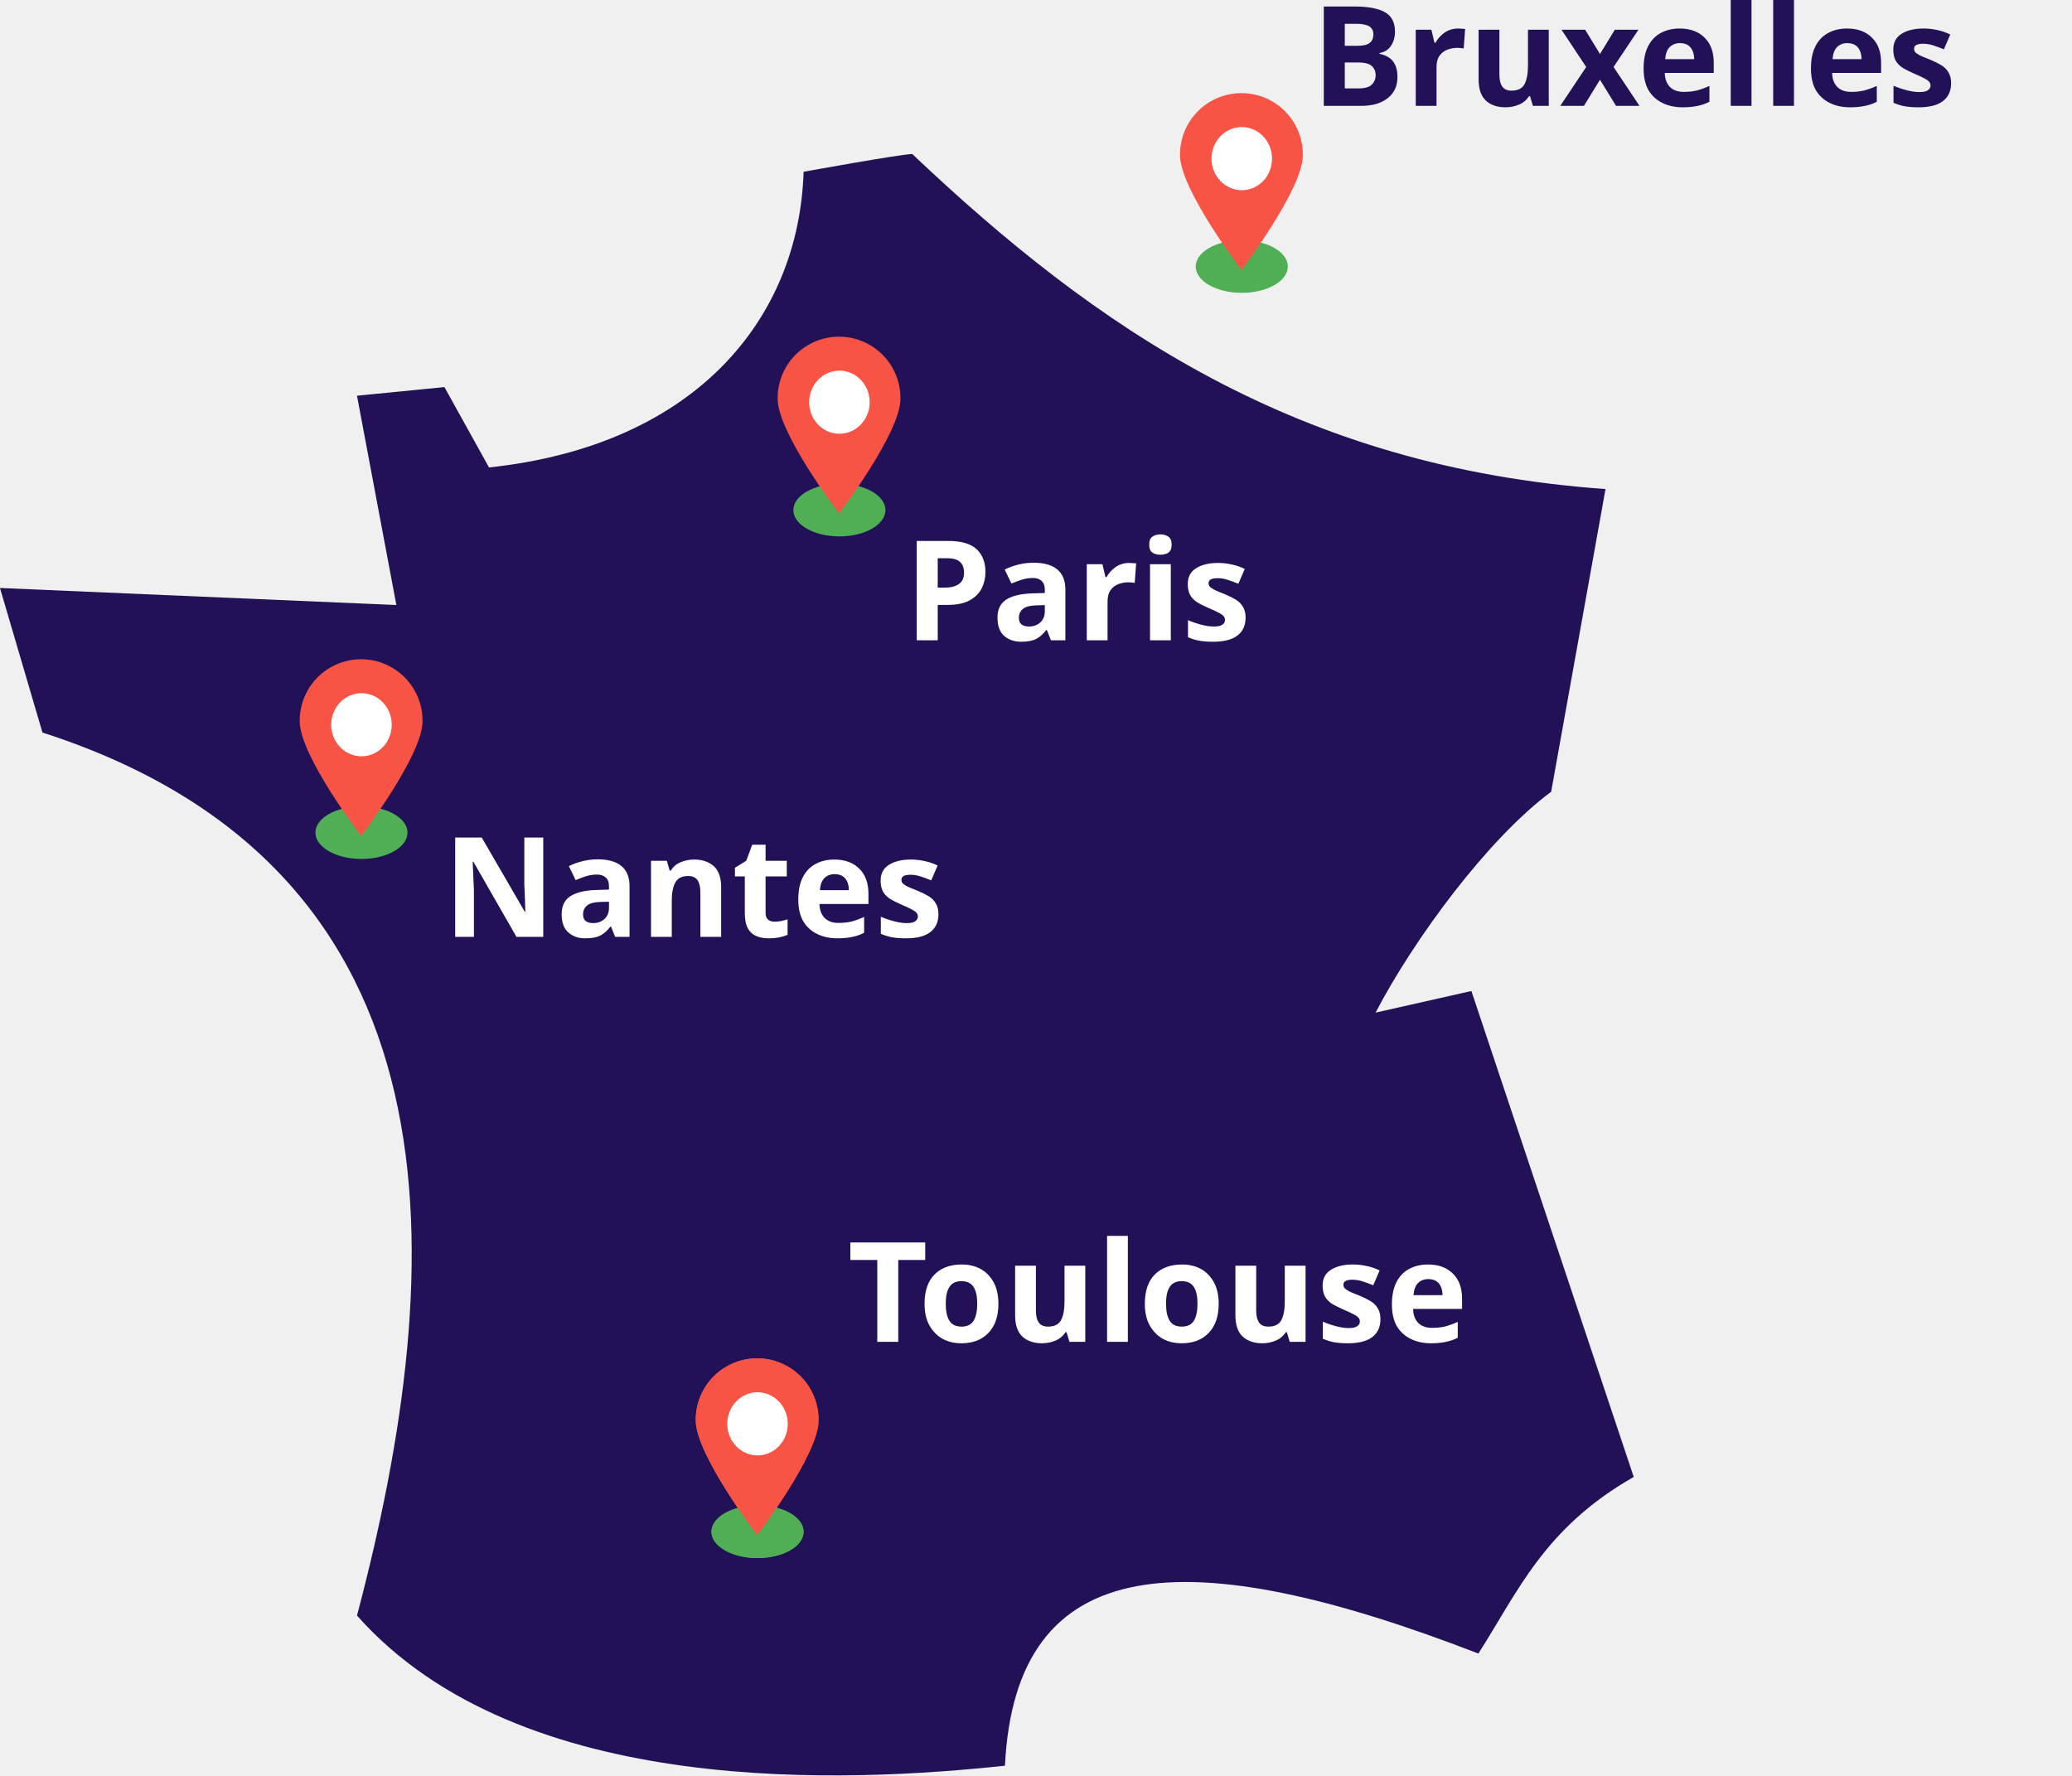
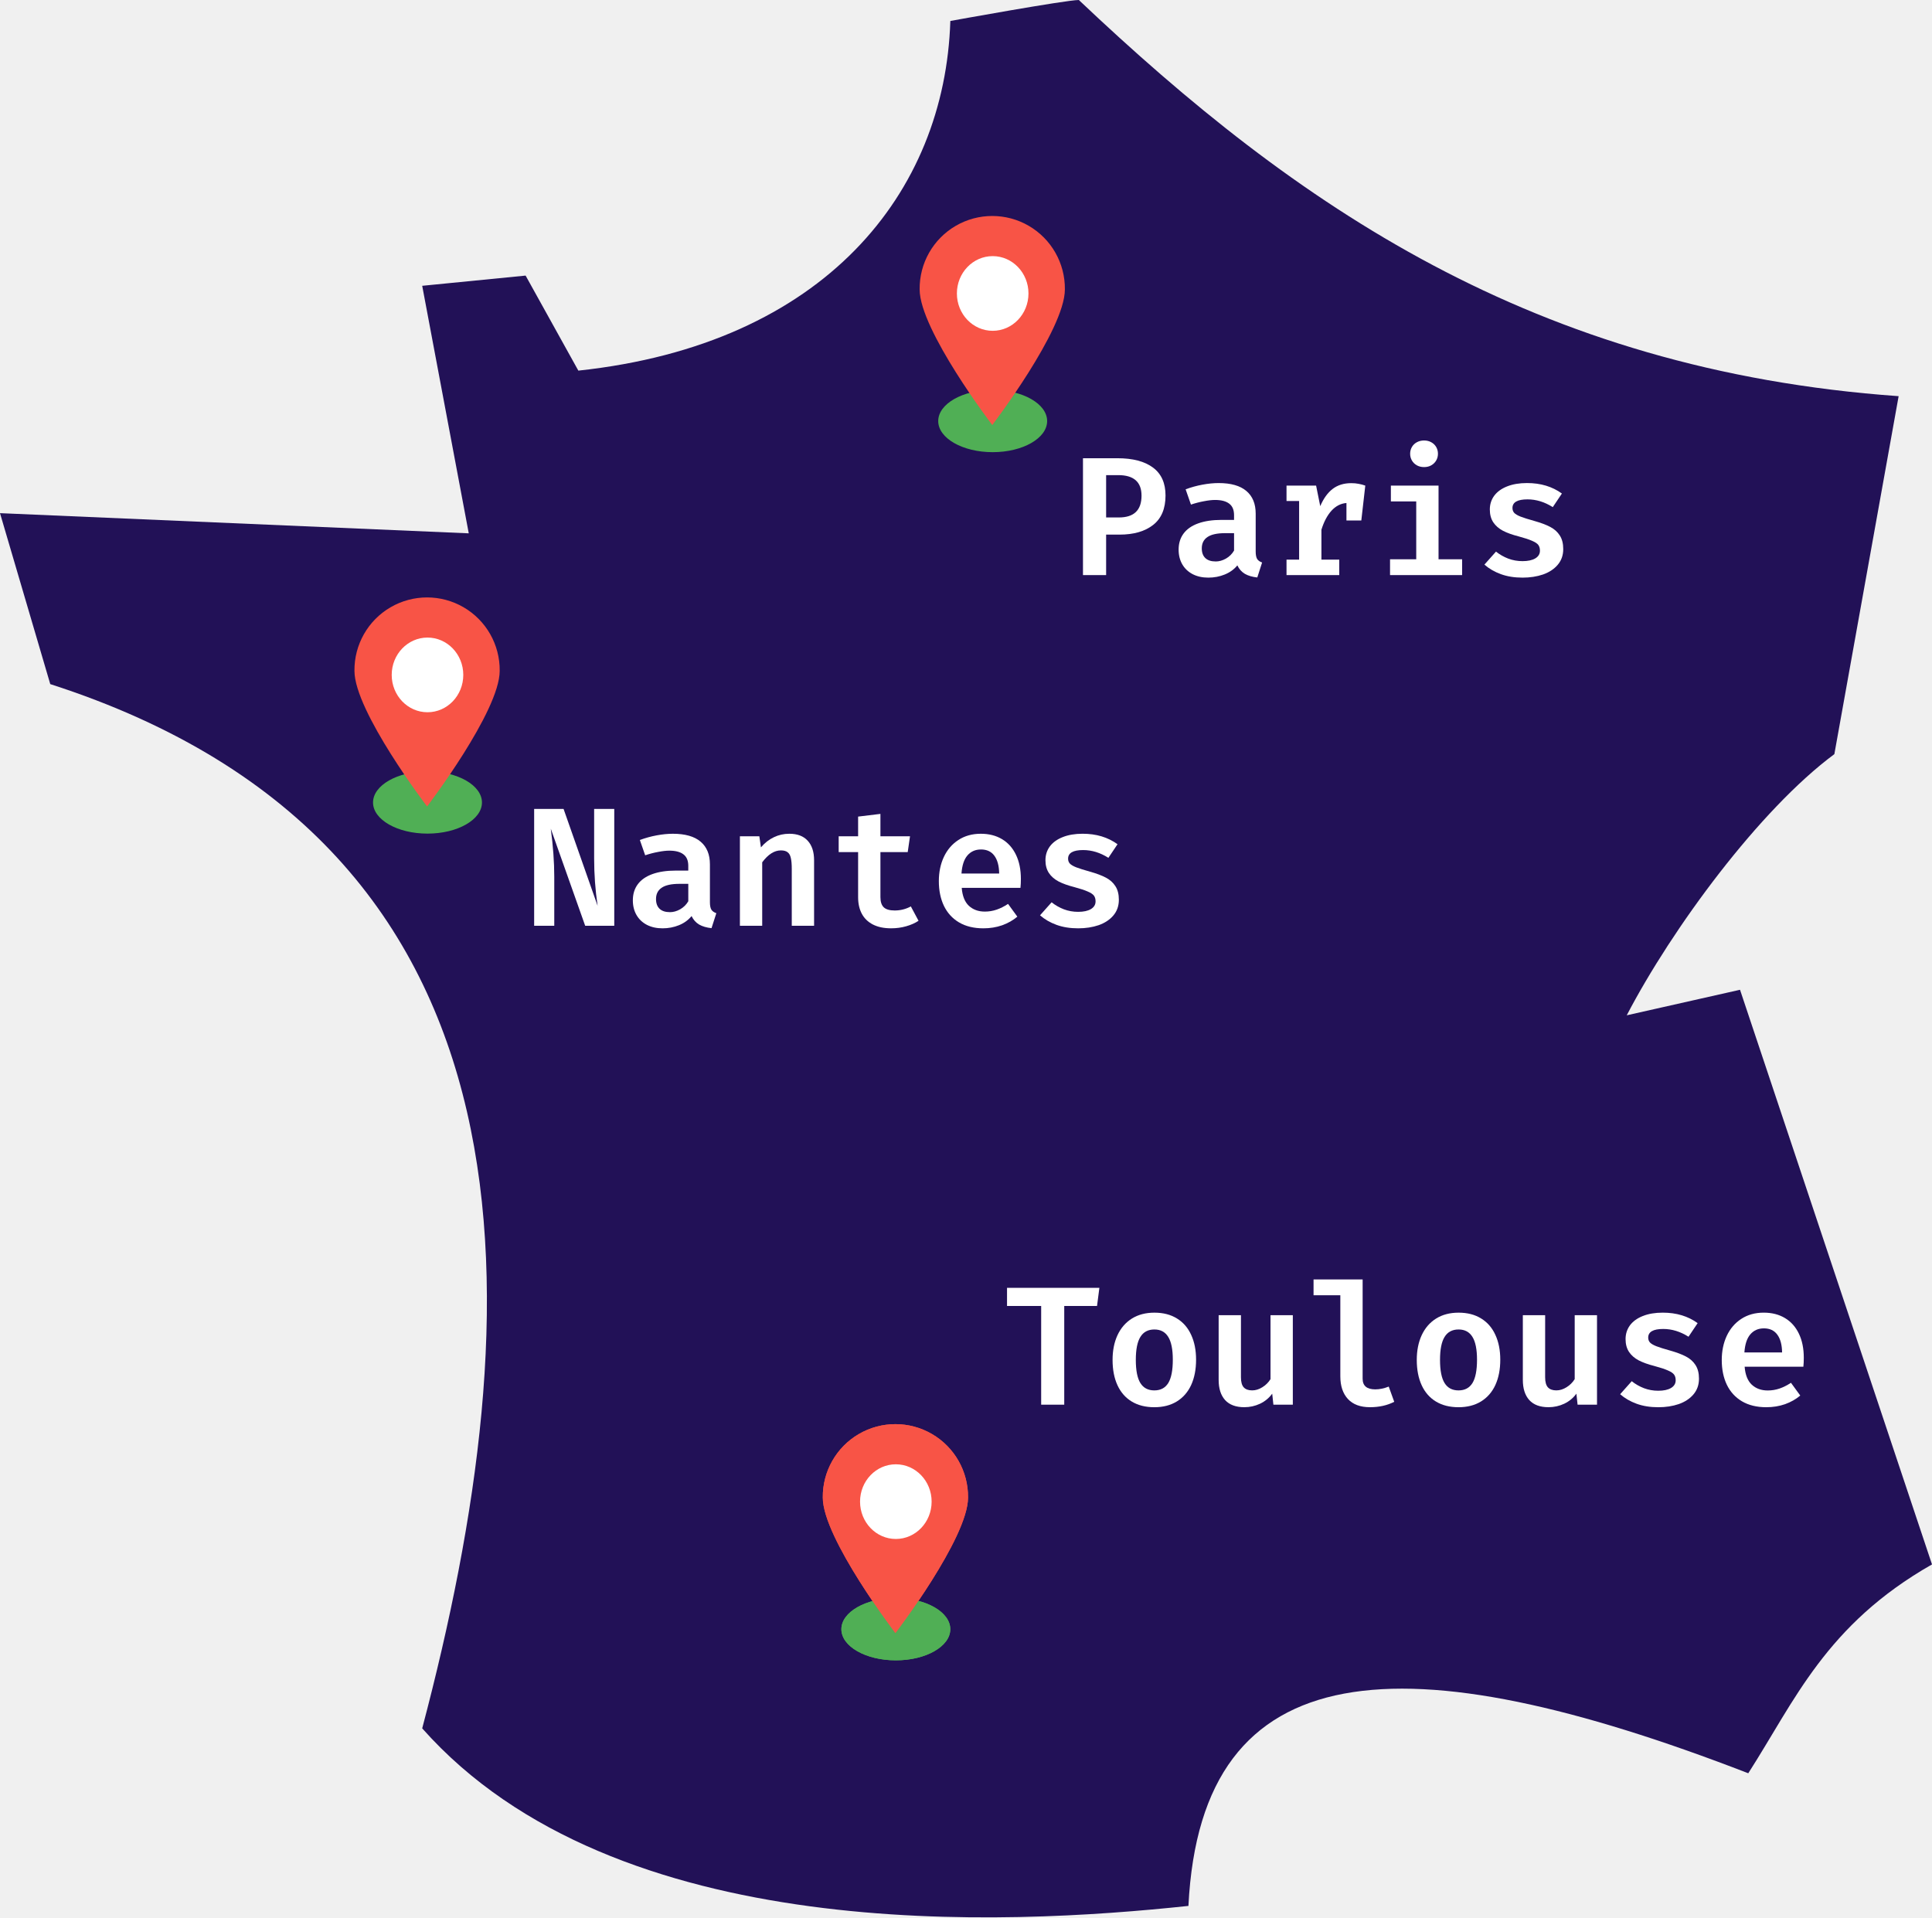
- <svg xmlns="http://www.w3.org/2000/svg" version="1.1" viewBox="0 0 594.78 509.68">
-   <g transform="matrix(3.7795 0 0 3.7795 -159.84 -268.4)">
-     <g transform="translate(-5.9799 52.008)">
-       <path d="m117.56 30.707c-0.847 0-8.255 1.347-8.255 1.347-0.344 11.009-8.043 20.764-23.892 22.458l-3.387-6.104-6.641 0.656 2.99 15.899-30.107-1.296 3.228 10.98c32.435 10.451 30.954 40.349 23.889 67.072 12.435 14.023 37.518 12.647 49.212 11.404 0.82-16.457 13.864-17.066 35.957-8.52 2.99-4.657 4.974-9.525 11.8-13.414l-12.33-36.909-7.276 1.64c2.91-5.583 8.52-13.203 13.335-16.775l4.128-22.992c-23.442-1.667-38.735-12.266-52.652-25.445z" fill="#221157" stroke-width=".265" />
-       <g class="agence-pointer" transform="matrix(.19987 0 0 .19987 -302.03 -1292.9)" data-html="true" data-slide-to="0" data-target="#liste-agences-contact" data-toggle="tooltip" title="">
-         <ellipse transform="translate(2023 7135.9)" cx="17.5" cy="10" rx="17.5" ry="10" fill="#50af55" />
-         <path d="m2063.7 7103.6c0 13.021-23.335 43.578-23.335 43.578s-23.336-30.558-23.336-43.578a23.337 23.337 0 1 1 46.671 0z" fill="#f85446" />
-         <ellipse transform="translate(2029 7092.9)" cx="11.5" cy="12" rx="11.5" ry="12" fill="#fff" />
-       </g>
-       <g class="agence-pointer" transform="matrix(.19987 0 0 .19987 -295.81 -1370.5)" data-html="true" data-slide-to="1" data-target="#liste-agences-contact" data-toggle="tooltip" title="">
-         <ellipse transform="translate(2023 7135.9)" cx="17.5" cy="10" rx="17.5" ry="10" fill="#50af55" />
-         <path d="m2063.7 7103.6c0 13.021-23.335 43.578-23.335 43.578s-23.336-30.558-23.336-43.578a23.337 23.337 0 1 1 46.671 0z" fill="#f85446" />
-         <ellipse transform="translate(2029 7092.9)" cx="11.5" cy="12" rx="11.5" ry="12" fill="#fff" />
-       </g>
-       <g class="agence-pointer" transform="matrix(.19987 0 0 .19987 -332.11 -1346)" data-html="true" data-slide-to="2" data-target="#liste-agences-contact" data-toggle="tooltip" title="">
-         <ellipse transform="translate(2023 7135.9)" cx="17.5" cy="10" rx="17.5" ry="10" fill="#50af55" />
-         <path d="m2063.7 7103.6c0 13.021-23.335 43.578-23.335 43.578s-23.336-30.558-23.336-43.578a23.337 23.337 0 1 1 46.671 0z" fill="#f85446" />
-         <ellipse transform="translate(2029 7092.9)" cx="11.5" cy="12" rx="11.5" ry="12" fill="#fff" />
-       </g>
-       <g class="agence-pointer" transform="matrix(.19987 0 0 .19987 -302.03 -1292.9)" data-html="true" data-slide-to="3" data-target="#liste-agences-contact" data-toggle="tooltip" title="">
-         <ellipse transform="translate(2023 7135.9)" cx="17.5" cy="10" rx="17.5" ry="10" fill="#50af55" />
-         <path d="m2063.7 7103.6c0 13.021-23.335 43.578-23.335 43.578s-23.336-30.558-23.336-43.578a23.337 23.337 0 1 1 46.671 0z" fill="#f85446" />
-         <ellipse transform="translate(2029 7092.9)" cx="11.5" cy="12" rx="11.5" ry="12" fill="#fff" />
-       </g>
-       <g class="agence-pointer" transform="matrix(.19987 0 0 .19987 -265.25 -1389)" data-html="true" data-slide-to="4" data-target="#liste-agences-contact" data-toggle="tooltip" title="">
-         <ellipse transform="translate(2023 7135.9)" cx="17.5" cy="10" rx="17.5" ry="10" fill="#50af55" />
-         <path d="m2063.7 7103.6c0 13.021-23.335 43.578-23.335 43.578s-23.336-30.558-23.336-43.578a23.337 23.337 0 1 1 46.671 0z" fill="#f85446" />
-         <ellipse transform="translate(2029 7092.9)" cx="11.5" cy="12" rx="11.5" ry="12" fill="#fff" />
-       </g>
+ <svg xmlns="http://www.w3.org/2000/svg" version="1.1" viewBox="0 0 468.983 465.452" id="svg68" width="468.983" height="465.452">
+   <defs id="defs72" />
+   <g transform="matrix(3.7795,0,0,3.7795,-182.4293,-116.0571)" id="g44">
+     <path d="m 117.56,30.707 c -0.847,0 -8.255,1.347 -8.255,1.347 -0.344,11.009 -8.043,20.764 -23.892,22.458 l -3.387,-6.104 -6.641,0.656 2.99,15.899 -30.107,-1.296 3.228,10.98 c 32.435,10.451 30.954,40.349 23.889,67.072 12.435,14.023 37.518,12.647 49.212,11.404 0.82,-16.457 13.864,-17.066 35.957,-8.52 2.99,-4.657 4.974,-9.525 11.8,-13.414 l -12.33,-36.909 -7.276,1.64 c 2.91,-5.583 8.52,-13.203 13.335,-16.775 l 4.128,-22.992 c -23.442,-1.667 -38.735,-12.266 -52.652,-25.445 z" fill="#221157" stroke-width="0.265" id="path2" />
+     <g class="agence-pointer" transform="matrix(0.19987,0,0,0.19987,-302.03,-1292.9)" data-html="true" data-slide-to="0" data-target="#liste-agences-contact" data-toggle="tooltip" title="" id="g10">
+       <ellipse transform="translate(2023,7135.9)" cx="17.5" cy="10" rx="17.5" ry="10" fill="#50af55" id="ellipse4" />
+       <path d="m 2063.7,7103.6 c 0,13.021 -23.335,43.578 -23.335,43.578 0,0 -23.336,-30.558 -23.336,-43.578 a 23.337,23.337 0 1 1 46.671,0 z" fill="#f85446" id="path6" />
+       <ellipse transform="translate(2029,7092.9)" cx="11.5" cy="12" rx="11.5" ry="12" fill="#ffffff" id="ellipse8" />
    </g>
-     <g transform="translate(13.655 20.88)" fill="#221157">
-       <text x="128.225" y="58.177" fill="#221157" font-family="sans-serif" font-size="10.583px" stroke-width=".265" style="line-height:1.25" xml:space="preserve">
-         <tspan x="128.225" y="58.177" fill="#221157" font-family="'Fira Code'" font-size="10.583px" font-weight="600" stroke-width=".265" style="font-variant-caps:normal;font-variant-east-asian:normal;font-variant-ligatures:normal;font-variant-numeric:normal">Bruxelles</tspan>
-       </text>
+     <g class="agence-pointer" transform="matrix(0.19987,0,0,0.19987,-295.81,-1370.5)" data-html="true" data-slide-to="1" data-target="#liste-agences-contact" data-toggle="tooltip" title="" id="g18">
+       <ellipse transform="translate(2023,7135.9)" cx="17.5" cy="10" rx="17.5" ry="10" fill="#50af55" id="ellipse12" />
+       <path d="m 2063.7,7103.6 c 0,13.021 -23.335,43.578 -23.335,43.578 0,0 -23.336,-30.558 -23.336,-43.578 a 23.337,23.337 0 1 1 46.671,0 z" fill="#f85446" id="path14" />
+       <ellipse transform="translate(2029,7092.9)" cx="11.5" cy="12" rx="11.5" ry="12" fill="#ffffff" id="ellipse16" />
    </g>
-     <g transform="translate(-28.269 66.474)" fill="#ffffff" font-family="sans-serif" font-size="10.583px" stroke-width=".265">
-       <text x="139.233" y="53.178" style="line-height:1.25" xml:space="preserve">
-         <tspan x="139.233" y="53.178" fill="#ffffff" font-family="'Fira Code'" font-size="10.583px" font-weight="600" stroke-width=".265" style="font-variant-caps:normal;font-variant-east-asian:normal;font-variant-ligatures:normal;font-variant-numeric:normal">Paris</tspan>
-       </text>
-       <text x="104.18" y="75.703" style="line-height:1.25" xml:space="preserve">
-         <tspan x="104.18" y="75.703" fill="#ffffff" font-family="'Fira Code'" font-size="10.583px" font-weight="600" stroke-width=".265" style="font-variant-caps:normal;font-variant-east-asian:normal;font-variant-ligatures:normal;font-variant-numeric:normal">Nantes</tspan>
-       </text>
-       <text x="134.927" y="106.463" style="line-height:1.25" xml:space="preserve">
-         <tspan x="134.927" y="106.463" fill="#ffffff" font-family="'Fira Code'" font-size="10.583px" font-weight="600" stroke-width=".265" style="font-variant-caps:normal;font-variant-east-asian:normal;font-variant-ligatures:normal;font-variant-numeric:normal">Toulouse</tspan>
-       </text>
+     <g class="agence-pointer" transform="matrix(0.19987,0,0,0.19987,-332.11,-1346)" data-html="true" data-slide-to="2" data-target="#liste-agences-contact" data-toggle="tooltip" title="" id="g26">
+       <ellipse transform="translate(2023,7135.9)" cx="17.5" cy="10" rx="17.5" ry="10" fill="#50af55" id="ellipse20" />
+       <path d="m 2063.7,7103.6 c 0,13.021 -23.335,43.578 -23.335,43.578 0,0 -23.336,-30.558 -23.336,-43.578 a 23.337,23.337 0 1 1 46.671,0 z" fill="#f85446" id="path22" />
+       <ellipse transform="translate(2029,7092.9)" cx="11.5" cy="12" rx="11.5" ry="12" fill="#ffffff" id="ellipse24" />
+     </g>
+     <g class="agence-pointer" transform="matrix(0.19987,0,0,0.19987,-302.03,-1292.9)" data-html="true" data-slide-to="3" data-target="#liste-agences-contact" data-toggle="tooltip" title="" id="g34">
+       <ellipse transform="translate(2023,7135.9)" cx="17.5" cy="10" rx="17.5" ry="10" fill="#50af55" id="ellipse28" />
+       <path d="m 2063.7,7103.6 c 0,13.021 -23.335,43.578 -23.335,43.578 0,0 -23.336,-30.558 -23.336,-43.578 a 23.337,23.337 0 1 1 46.671,0 z" fill="#f85446" id="path30" />
+       <ellipse transform="translate(2029,7092.9)" cx="11.5" cy="12" rx="11.5" ry="12" fill="#ffffff" id="ellipse32" />
+     </g>
+   </g>
+   <g transform="matrix(3.7795,0,0,3.7795,-266.6709,-61.38286)" fill="#ffffff" font-family="sans-serif" font-size="10.583px" stroke-width="0.265" id="g64">
+     <g aria-label="Paris" id="text54" style="font-weight:600;line-height:1.25;font-family:'Fira Code';-inkscape-font-specification:'Fira Code Semi-Bold'">
+       <path d="m 145.415,48.066 q 0,1.265 -0.792,1.889 -0.792,0.624 -2.16,0.624 h -0.863 v 2.6 h -1.487 v -7.506 h 2.209 q 1.487,0 2.29,0.602 0.803,0.597 0.803,1.791 z m -1.541,0.011 q 0,-1.319 -1.498,-1.319 h -0.776 v 2.719 h 0.82 q 1.454,0 1.454,-1.4 z" style="font-size:10.583px" id="path413" />
+       <path d="m 151.206,51.664 q 0,0.32 0.092,0.478 0.098,0.152 0.32,0.228 l -0.309,0.961 q -0.478,-0.049 -0.798,-0.233 -0.315,-0.19 -0.483,-0.543 -0.315,0.385 -0.809,0.586 -0.494,0.201 -1.053,0.201 -0.575,0 -1.009,-0.223 -0.434,-0.228 -0.668,-0.635 -0.233,-0.407 -0.233,-0.939 0,-0.608 0.32,-1.037 0.32,-0.429 0.939,-0.651 0.619,-0.223 1.498,-0.223 h 0.803 v -0.309 q 0,-0.499 -0.309,-0.733 -0.309,-0.239 -0.912,-0.239 -0.293,0 -0.711,0.081 -0.418,0.076 -0.836,0.217 l -0.342,-0.982 q 0.526,-0.195 1.08,-0.298 0.559,-0.103 1.037,-0.103 1.189,0 1.786,0.51 0.597,0.505 0.597,1.454 z m -2.572,0.64 q 0.336,0 0.662,-0.185 0.331,-0.19 0.521,-0.516 v -1.118 h -0.564 q -0.782,0 -1.145,0.25 -0.364,0.244 -0.364,0.727 0,0.407 0.228,0.624 0.228,0.217 0.662,0.217 z" style="font-size:10.583px" id="path415" />
+       <path d="m 157.344,47.274 q 0.261,0 0.472,0.043 0.217,0.038 0.429,0.114 l -0.255,2.241 h -0.955 v -1.123 q -0.548,0.043 -0.961,0.494 -0.407,0.45 -0.646,1.221 v 1.921 h 1.145 v 0.993 h -3.387 v -0.993 h 0.809 v -3.766 h -0.809 v -0.988 h 1.9 l 0.266,1.319 q 0.32,-0.744 0.798,-1.107 0.483,-0.369 1.194,-0.369 z" style="font-size:10.583px" id="path417" />
+       <path d="m 162.022,44.533 q 0.261,0 0.461,0.114 0.201,0.109 0.315,0.304 0.114,0.195 0.114,0.434 0,0.239 -0.114,0.434 -0.114,0.195 -0.315,0.309 -0.201,0.114 -0.461,0.114 -0.261,0 -0.467,-0.114 -0.201,-0.114 -0.315,-0.309 -0.114,-0.195 -0.114,-0.434 0,-0.239 0.114,-0.434 0.114,-0.195 0.315,-0.304 0.206,-0.114 0.467,-0.114 z m -2.133,2.898 h 3.061 v 4.733 h 1.514 v 1.015 h -4.629 v -1.015 h 1.682 v -3.718 h -1.628 z" style="font-size:10.583px" id="path419" />
+       <path d="m 168.345,52.283 q 0.516,0 0.814,-0.174 0.304,-0.179 0.304,-0.499 0,-0.223 -0.103,-0.364 -0.103,-0.141 -0.396,-0.266 -0.288,-0.13 -0.874,-0.288 -0.597,-0.152 -0.999,-0.358 -0.402,-0.212 -0.624,-0.543 -0.223,-0.336 -0.223,-0.825 0,-0.499 0.282,-0.885 0.288,-0.385 0.825,-0.597 0.543,-0.217 1.281,-0.217 1.313,0 2.241,0.673 l -0.586,0.874 q -0.787,-0.499 -1.623,-0.499 -0.966,0 -0.966,0.554 0,0.19 0.114,0.315 0.119,0.125 0.407,0.239 0.293,0.114 0.895,0.282 0.619,0.174 1.009,0.38 0.396,0.206 0.613,0.548 0.223,0.342 0.223,0.874 0,0.597 -0.358,1.015 -0.353,0.412 -0.944,0.619 -0.592,0.201 -1.308,0.201 -0.782,0 -1.395,-0.223 -0.613,-0.223 -1.058,-0.613 l 0.744,-0.836 q 0.353,0.282 0.787,0.45 0.434,0.163 0.917,0.163 z" style="font-size:10.583px" id="path421" />
+     </g>
+     <g aria-label="Nantes" id="text58" style="font-weight:600;line-height:1.25;font-family:'Fira Code';-inkscape-font-specification:'Fira Code Semi-Bold'">
+       <path d="m 105.933,69.468 q 0.223,1.693 0.223,3.077 v 3.159 h -1.292 v -7.506 h 1.889 l 2.187,6.225 q -0.223,-1.514 -0.223,-3.039 v -3.186 h 1.292 v 7.506 H 108.142 Z" style="font-size:10.583px" id="path424" />
+       <path d="m 116.153,74.189 q 0,0.32 0.092,0.478 0.098,0.152 0.32,0.228 l -0.309,0.961 q -0.478,-0.049 -0.798,-0.233 -0.315,-0.19 -0.483,-0.543 -0.315,0.385 -0.809,0.586 -0.494,0.201 -1.053,0.201 -0.575,0 -1.009,-0.223 -0.434,-0.228 -0.668,-0.635 -0.233,-0.407 -0.233,-0.939 0,-0.608 0.32,-1.037 0.32,-0.429 0.939,-0.651 0.619,-0.223 1.498,-0.223 h 0.803 v -0.309 q 0,-0.499 -0.309,-0.733 -0.309,-0.239 -0.912,-0.239 -0.293,0 -0.711,0.081 -0.418,0.076 -0.836,0.217 l -0.342,-0.982 q 0.526,-0.195 1.08,-0.298 0.559,-0.103 1.037,-0.103 1.189,0 1.786,0.51 0.597,0.505 0.597,1.454 z m -2.572,0.64 q 0.336,0 0.662,-0.185 0.331,-0.19 0.521,-0.516 v -1.118 h -0.564 q -0.782,0 -1.145,0.25 -0.364,0.244 -0.364,0.727 0,0.407 0.228,0.624 0.228,0.217 0.662,0.217 z" style="font-size:10.583px" id="path426" />
+       <path d="m 118.079,75.703 v -5.747 h 1.248 l 0.103,0.711 q 0.369,-0.434 0.83,-0.651 0.461,-0.223 0.993,-0.223 0.771,0 1.178,0.445 0.412,0.445 0.412,1.259 v 4.206 h -1.433 v -3.647 q 0,-0.456 -0.06,-0.706 -0.054,-0.255 -0.206,-0.369 -0.147,-0.119 -0.434,-0.119 -0.63,0 -1.199,0.765 v 4.076 z" style="font-size:10.583px" id="path428" />
+       <path d="m 129.552,75.383 q -0.336,0.223 -0.798,0.353 -0.456,0.13 -0.966,0.13 -0.689,0 -1.167,-0.244 -0.472,-0.244 -0.711,-0.689 -0.239,-0.45 -0.239,-1.064 v -2.898 h -1.248 v -1.015 h 1.248 v -1.265 l 1.433,-0.174 v 1.438 h 1.9 l -0.147,1.015 h -1.753 v 2.893 q 0,0.45 0.217,0.657 0.217,0.201 0.7,0.201 0.554,0 1.037,-0.261 z" style="font-size:10.583px" id="path430" />
+       <path d="m 132.326,73.267 q 0.06,0.776 0.456,1.151 0.402,0.374 1.026,0.374 0.396,0 0.76,-0.125 0.364,-0.125 0.733,-0.369 l 0.597,0.82 q -0.418,0.353 -0.977,0.554 -0.559,0.195 -1.205,0.195 -0.917,0 -1.563,-0.38 -0.64,-0.38 -0.971,-1.064 -0.326,-0.684 -0.326,-1.585 0,-0.863 0.32,-1.552 0.326,-0.695 0.933,-1.091 0.613,-0.402 1.444,-0.402 0.782,0 1.362,0.347 0.581,0.347 0.895,1.004 0.315,0.651 0.315,1.552 0,0.309 -0.027,0.57 z m 1.232,-2.464 q -0.537,0 -0.868,0.385 -0.326,0.38 -0.38,1.161 h 2.421 q -0.011,-0.744 -0.309,-1.145 -0.293,-0.402 -0.863,-0.402 z" style="font-size:10.583px" id="path432" />
+       <path d="m 139.804,74.808 q 0.516,0 0.814,-0.174 0.304,-0.179 0.304,-0.499 0,-0.223 -0.103,-0.364 -0.103,-0.141 -0.396,-0.266 -0.288,-0.13 -0.874,-0.288 -0.597,-0.152 -0.999,-0.358 -0.402,-0.212 -0.624,-0.543 -0.223,-0.336 -0.223,-0.825 0,-0.499 0.282,-0.885 0.288,-0.385 0.825,-0.597 0.543,-0.217 1.281,-0.217 1.313,0 2.241,0.673 l -0.586,0.874 q -0.787,-0.499 -1.623,-0.499 -0.966,0 -0.966,0.554 0,0.19 0.114,0.315 0.119,0.125 0.407,0.239 0.293,0.114 0.895,0.282 0.619,0.174 1.009,0.38 0.396,0.206 0.613,0.548 0.223,0.342 0.223,0.874 0,0.597 -0.358,1.015 -0.353,0.412 -0.944,0.619 -0.592,0.201 -1.308,0.201 -0.782,0 -1.395,-0.223 -0.613,-0.223 -1.058,-0.613 l 0.744,-0.836 q 0.353,0.282 0.787,0.45 0.434,0.163 0.917,0.163 z" style="font-size:10.583px" id="path434" />
+     </g>
+     <g aria-label="Toulouse" id="text62" style="font-weight:600;line-height:1.25;font-family:'Fira Code';-inkscape-font-specification:'Fira Code Semi-Bold'">
+       <path d="m 141.016,100.124 h -2.106 v 6.339 h -1.482 v -6.339 h -2.193 v -1.167 h 5.932 z" style="font-size:10.583px" id="path437" />
+       <path d="m 144.701,100.553 q 0.847,0 1.449,0.374 0.602,0.369 0.912,1.053 0.315,0.678 0.315,1.596 0,0.933 -0.315,1.623 -0.315,0.684 -0.923,1.058 -0.602,0.369 -1.444,0.369 -0.847,0 -1.449,-0.364 -0.602,-0.364 -0.917,-1.047 -0.315,-0.684 -0.315,-1.628 0,-0.901 0.315,-1.585 0.32,-0.689 0.923,-1.069 0.608,-0.38 1.449,-0.38 z m 0,1.08 q -0.608,0 -0.901,0.478 -0.293,0.472 -0.293,1.476 0,1.015 0.293,1.487 0.293,0.472 0.895,0.472 0.602,0 0.895,-0.472 0.293,-0.478 0.293,-1.498 0,-0.993 -0.293,-1.465 -0.293,-0.478 -0.89,-0.478 z" style="font-size:10.583px" id="path439" />
+       <path d="m 150.259,104.699 q 0,0.456 0.179,0.651 0.179,0.195 0.543,0.195 0.331,0 0.651,-0.201 0.326,-0.201 0.526,-0.521 v -4.108 h 1.433 v 5.747 h -1.248 l -0.076,-0.706 q -0.304,0.418 -0.782,0.646 -0.478,0.223 -1.009,0.223 -0.82,0 -1.237,-0.461 -0.412,-0.461 -0.412,-1.292 v -4.157 h 1.433 z" style="font-size:10.583px" id="path441" />
+       <path d="m 158.074,104.791 q 0,0.689 0.814,0.689 0.412,0 0.863,-0.179 l 0.353,0.977 q -0.673,0.347 -1.558,0.347 -0.928,0 -1.416,-0.526 -0.488,-0.526 -0.488,-1.46 v -5.205 h -1.72 v -1.015 h 3.153 z" style="font-size:10.583px" id="path443" />
+       <path d="m 164.239,100.553 q 0.847,0 1.449,0.374 0.602,0.369 0.912,1.053 0.315,0.678 0.315,1.596 0,0.933 -0.315,1.623 -0.315,0.684 -0.923,1.058 -0.602,0.369 -1.444,0.369 -0.847,0 -1.449,-0.364 -0.602,-0.364 -0.917,-1.047 -0.315,-0.684 -0.315,-1.628 0,-0.901 0.315,-1.585 0.32,-0.689 0.923,-1.069 0.608,-0.38 1.449,-0.38 z m 0,1.08 q -0.608,0 -0.901,0.478 -0.293,0.472 -0.293,1.476 0,1.015 0.293,1.487 0.293,0.472 0.895,0.472 0.602,0 0.895,-0.472 0.293,-0.478 0.293,-1.498 0,-0.993 -0.293,-1.465 -0.293,-0.478 -0.89,-0.478 z" style="font-size:10.583px" id="path445" />
+       <path d="m 169.796,104.699 q 0,0.456 0.179,0.651 0.179,0.195 0.543,0.195 0.331,0 0.651,-0.201 0.326,-0.201 0.526,-0.521 v -4.108 h 1.433 v 5.747 h -1.248 l -0.076,-0.706 q -0.304,0.418 -0.782,0.646 -0.478,0.223 -1.009,0.223 -0.82,0 -1.237,-0.461 -0.412,-0.461 -0.412,-1.292 v -4.157 h 1.433 z" style="font-size:10.583px" id="path447" />
+       <path d="m 177.063,105.568 q 0.516,0 0.814,-0.174 0.304,-0.179 0.304,-0.499 0,-0.223 -0.103,-0.364 -0.103,-0.141 -0.396,-0.266 -0.288,-0.13 -0.874,-0.288 -0.597,-0.152 -0.999,-0.358 -0.402,-0.212 -0.624,-0.543 -0.223,-0.336 -0.223,-0.825 0,-0.499 0.282,-0.885 0.288,-0.385 0.825,-0.597 0.543,-0.217 1.281,-0.217 1.313,0 2.241,0.673 l -0.586,0.874 q -0.787,-0.499 -1.623,-0.499 -0.966,0 -0.966,0.554 0,0.19 0.114,0.315 0.119,0.125 0.407,0.239 0.293,0.114 0.895,0.282 0.619,0.174 1.009,0.38 0.396,0.206 0.613,0.548 0.223,0.342 0.223,0.874 0,0.597 -0.358,1.015 -0.353,0.412 -0.944,0.619 -0.592,0.201 -1.308,0.201 -0.782,0 -1.395,-0.223 -0.613,-0.223 -1.058,-0.613 l 0.744,-0.836 q 0.353,0.282 0.787,0.45 0.434,0.163 0.917,0.163 z" style="font-size:10.583px" id="path449" />
+       <path d="m 182.61,104.026 q 0.06,0.776 0.456,1.151 0.402,0.374 1.026,0.374 0.396,0 0.76,-0.125 0.364,-0.125 0.733,-0.369 l 0.597,0.82 q -0.418,0.353 -0.977,0.554 -0.559,0.195 -1.205,0.195 -0.917,0 -1.563,-0.38 -0.64,-0.38 -0.971,-1.064 -0.326,-0.684 -0.326,-1.585 0,-0.863 0.32,-1.552 0.326,-0.695 0.933,-1.091 0.613,-0.402 1.444,-0.402 0.782,0 1.362,0.347 0.581,0.347 0.895,1.004 0.315,0.651 0.315,1.552 0,0.309 -0.027,0.57 z m 1.232,-2.464 q -0.537,0 -0.868,0.385 -0.326,0.38 -0.38,1.161 h 2.421 q -0.011,-0.744 -0.309,-1.145 -0.293,-0.402 -0.863,-0.402 z" style="font-size:10.583px" id="path451" />
    </g>
  </g>
</svg>
